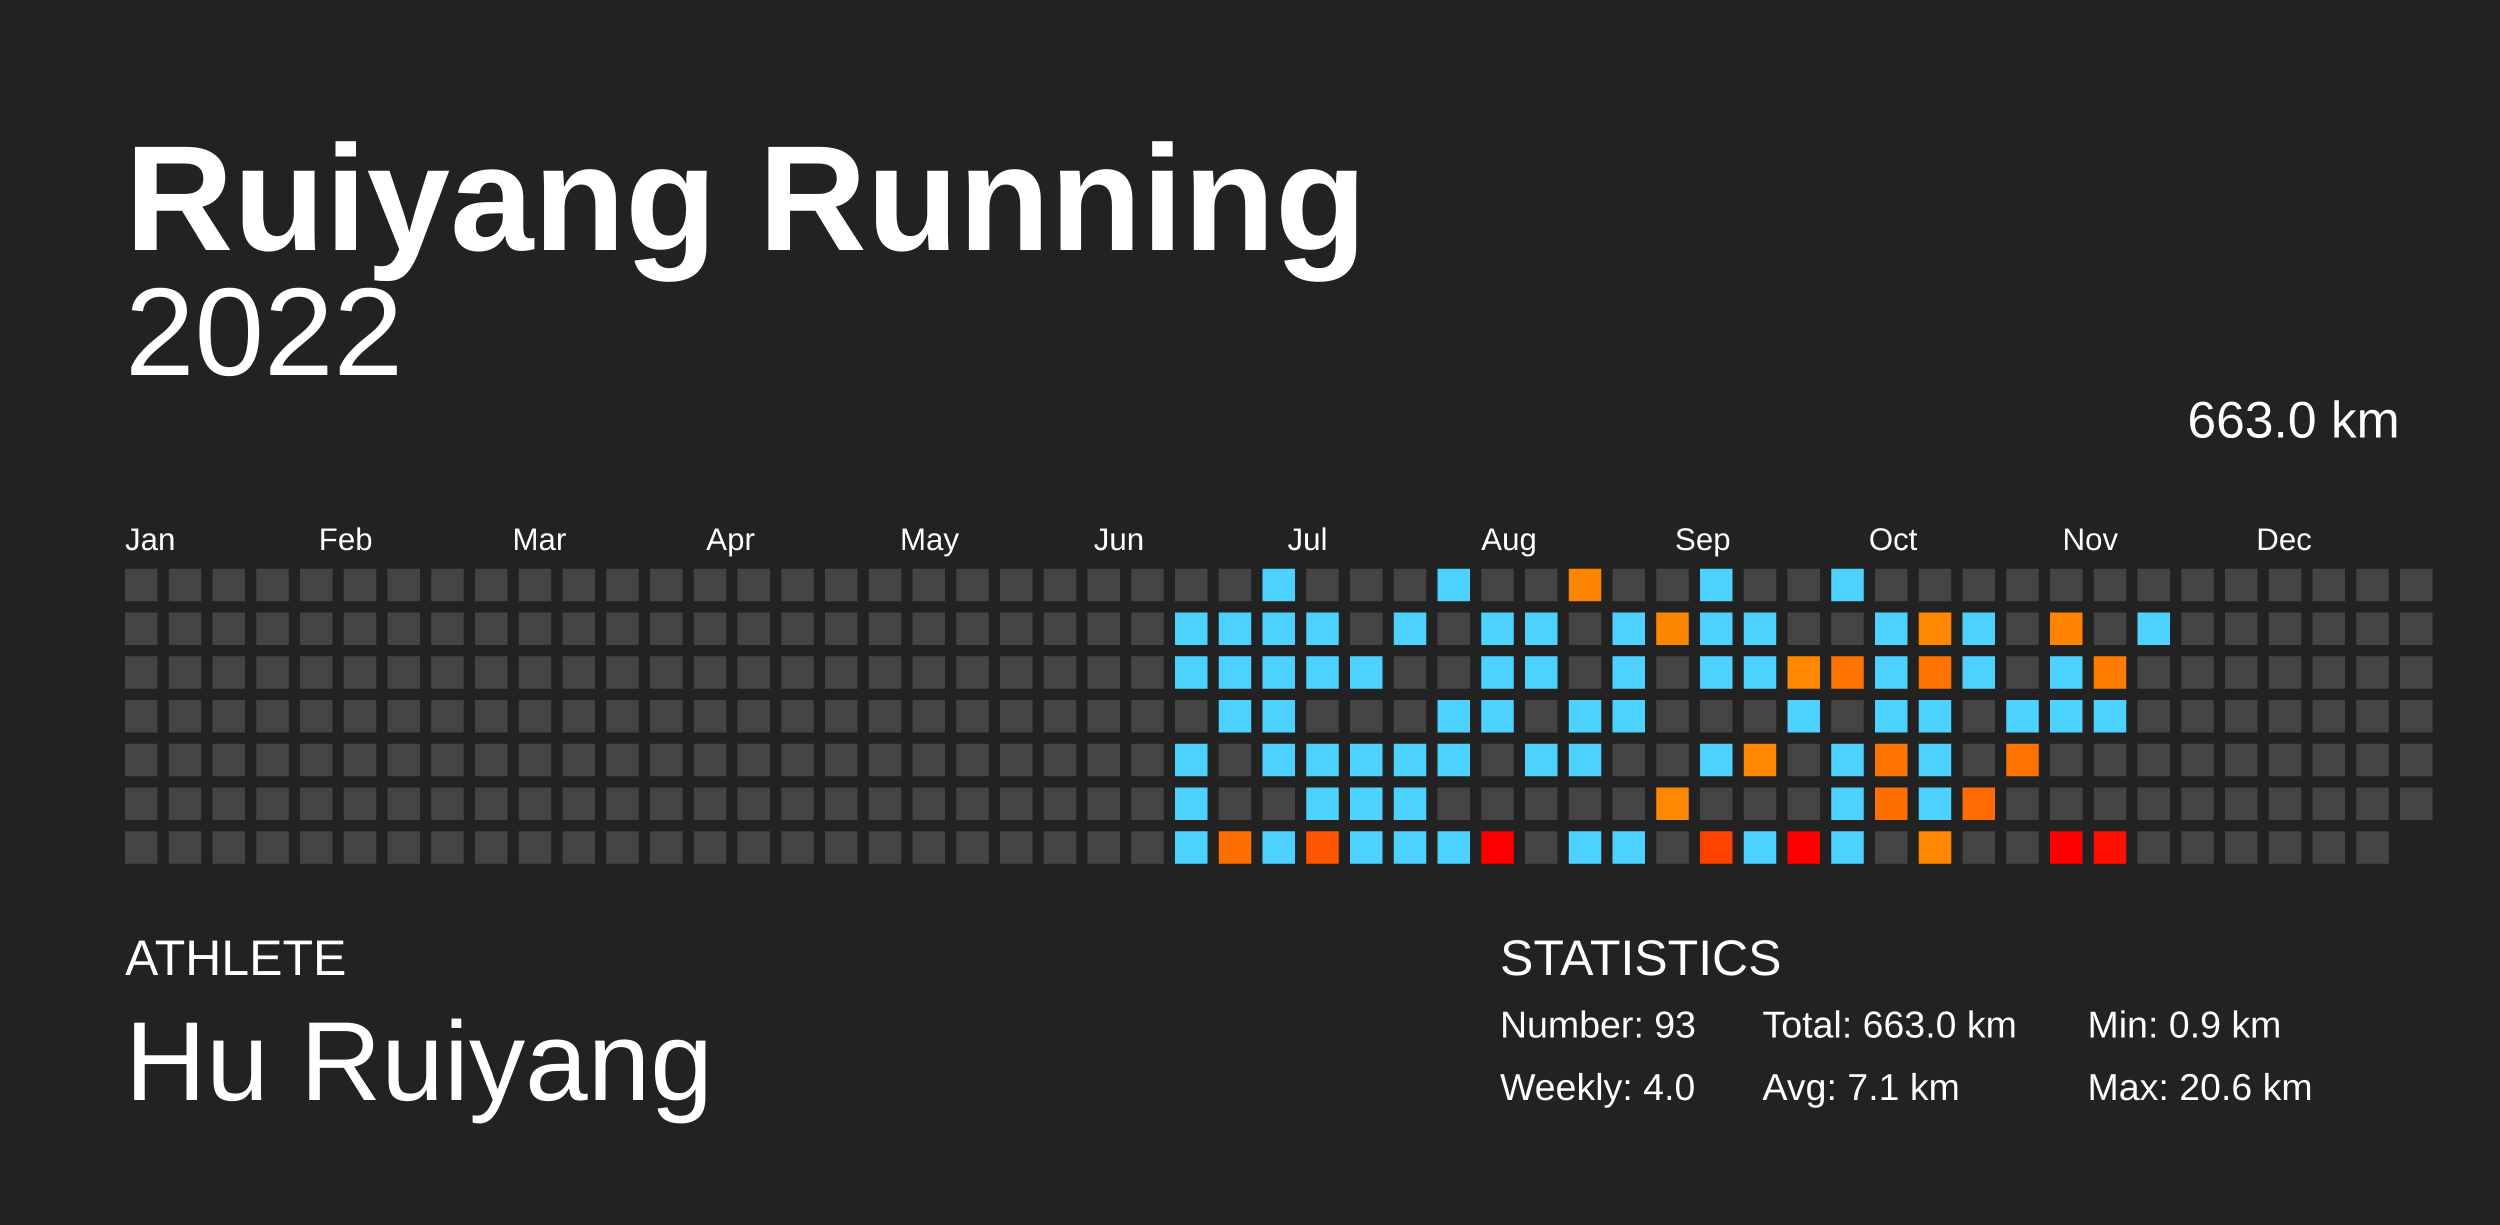
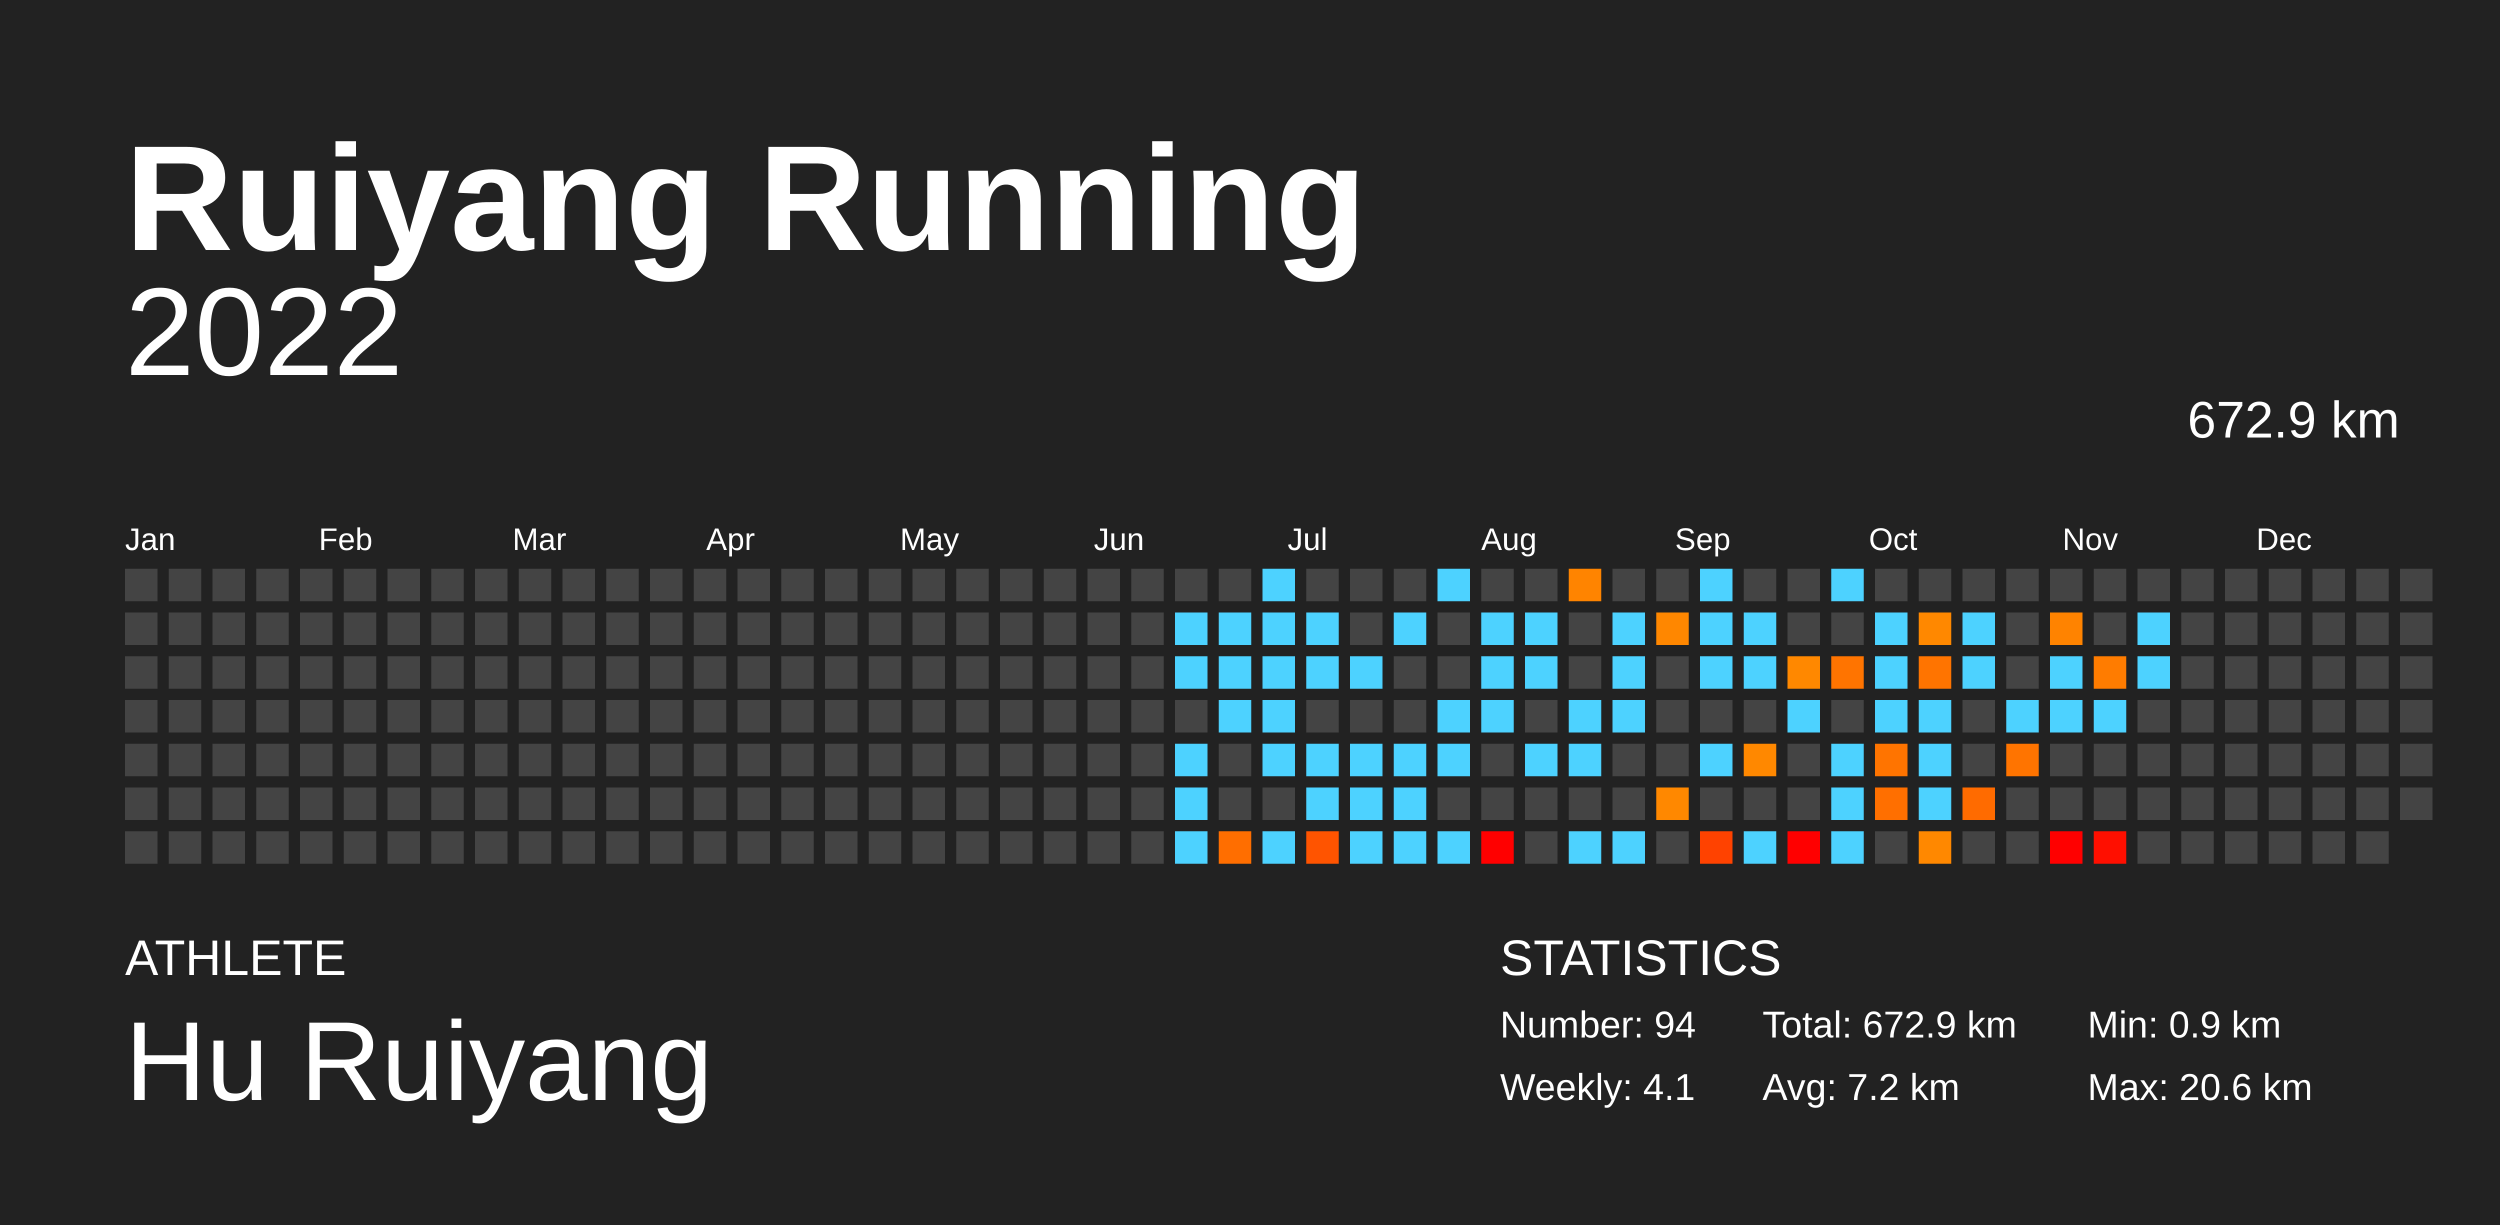
<svg xmlns="http://www.w3.org/2000/svg" baseProfile="full" height="98mm" version="1.1" viewBox="0,0,200,98" width="200mm">
  <defs />
  <rect fill="#222222" height="98" width="200" x="0" y="0" />
  <text fill="#FFFFFF" style="font-size:12px; font-family:Arial; font-weight:bold;" x="10" y="20">Ruiyang Running</text>
  <text fill="#FFFFFF" style="font-size:4px; font-family:Arial" x="10" y="78">ATHLETE</text>
  <text fill="#FFFFFF" style="font-size:9px; font-family:Arial" x="10" y="88">Hu Ruiyang</text>
  <text fill="#FFFFFF" style="font-size:4px; font-family:Arial" x="120" y="78">STATISTICS</text>
-   <text fill="#FFFFFF" style="font-size:3px; font-family:Arial" x="120" y="83">Number: 93</text>
-   <text fill="#FFFFFF" style="font-size:3px; font-family:Arial" x="120" y="88">Weekly: 4.0</text>
-   <text fill="#FFFFFF" style="font-size:3px; font-family:Arial" x="141" y="83">Total: 663.0 km</text>
-   <text fill="#FFFFFF" style="font-size:3px; font-family:Arial" x="141" y="88">Avg: 7.1 km</text>
+   <text fill="#FFFFFF" style="font-size:3px; font-family:Arial" x="120" y="83">Number: 94</text>
+   <text fill="#FFFFFF" style="font-size:3px; font-family:Arial" x="120" y="88">Weekly: 4.1</text>
+   <text fill="#FFFFFF" style="font-size:3px; font-family:Arial" x="141" y="83">Total: 672.9 km</text>
+   <text fill="#FFFFFF" style="font-size:3px; font-family:Arial" x="141" y="88">Avg: 7.2 km</text>
  <text fill="#FFFFFF" style="font-size:3px; font-family:Arial" x="167" y="83">Min: 0.9 km</text>
  <text fill="#FFFFFF" style="font-size:3px; font-family:Arial" x="167" y="88">Max: 20.6 km</text>
  <text alignment-baseline="hanging" fill="#FFFFFF" style="font-size:10.0px; font-family:Arial;" x="10" y="30">2022</text>
-   <text alignment-baseline="hanging" fill="#FFFFFF" style="font-size:4.125px; font-family:Arial;" x="175" y="35">663.0 km</text>
+   <text alignment-baseline="hanging" fill="#FFFFFF" style="font-size:4.125px; font-family:Arial;" x="175" y="35">672.9 km</text>
  <text fill="#FFFFFF" style="font-size:2.5px; font-family:Arial" x="10.0" y="44">Jan</text>
  <text fill="#FFFFFF" style="font-size:2.5px; font-family:Arial" x="25.5" y="44">Feb</text>
  <text fill="#FFFFFF" style="font-size:2.5px; font-family:Arial" x="41.0" y="44">Mar</text>
  <text fill="#FFFFFF" style="font-size:2.5px; font-family:Arial" x="56.5" y="44">Apr</text>
  <text fill="#FFFFFF" style="font-size:2.5px; font-family:Arial" x="72.0" y="44">May</text>
  <text fill="#FFFFFF" style="font-size:2.5px; font-family:Arial" x="87.5" y="44">Jun</text>
  <text fill="#FFFFFF" style="font-size:2.5px; font-family:Arial" x="103.0" y="44">Jul</text>
  <text fill="#FFFFFF" style="font-size:2.5px; font-family:Arial" x="118.5" y="44">Aug</text>
  <text fill="#FFFFFF" style="font-size:2.5px; font-family:Arial" x="134.0" y="44">Sep</text>
  <text fill="#FFFFFF" style="font-size:2.5px; font-family:Arial" x="149.5" y="44">Oct</text>
  <text fill="#FFFFFF" style="font-size:2.5px; font-family:Arial" x="165.0" y="44">Nov</text>
  <text fill="#FFFFFF" style="font-size:2.5px; font-family:Arial" x="180.5" y="44">Dec</text>
  <rect fill="#444444" height="2.6" width="2.6" x="10.0" y="45.5" />
  <rect fill="#444444" height="2.6" width="2.6" x="10.0" y="49.0" />
  <rect fill="#444444" height="2.6" width="2.6" x="10.0" y="52.5" />
  <rect fill="#444444" height="2.6" width="2.6" x="10.0" y="56.0" />
  <rect fill="#444444" height="2.6" width="2.6" x="10.0" y="59.5" />
  <rect fill="#444444" height="2.6" width="2.6" x="10.0" y="63.0" />
  <rect fill="#444444" height="2.6" width="2.6" x="10.0" y="66.5" />
  <rect fill="#444444" height="2.6" width="2.6" x="13.5" y="45.5" />
  <rect fill="#444444" height="2.6" width="2.6" x="13.5" y="49.0" />
  <rect fill="#444444" height="2.6" width="2.6" x="13.5" y="52.5" />
  <rect fill="#444444" height="2.6" width="2.6" x="13.5" y="56.0" />
  <rect fill="#444444" height="2.6" width="2.6" x="13.5" y="59.5" />
  <rect fill="#444444" height="2.6" width="2.6" x="13.5" y="63.0" />
  <rect fill="#444444" height="2.6" width="2.6" x="13.5" y="66.5" />
  <rect fill="#444444" height="2.6" width="2.6" x="17.0" y="45.5" />
  <rect fill="#444444" height="2.6" width="2.6" x="17.0" y="49.0" />
  <rect fill="#444444" height="2.6" width="2.6" x="17.0" y="52.5" />
  <rect fill="#444444" height="2.6" width="2.6" x="17.0" y="56.0" />
  <rect fill="#444444" height="2.6" width="2.6" x="17.0" y="59.5" />
  <rect fill="#444444" height="2.6" width="2.6" x="17.0" y="63.0" />
  <rect fill="#444444" height="2.6" width="2.6" x="17.0" y="66.5" />
  <rect fill="#444444" height="2.6" width="2.6" x="20.5" y="45.5" />
  <rect fill="#444444" height="2.6" width="2.6" x="20.5" y="49.0" />
  <rect fill="#444444" height="2.6" width="2.6" x="20.5" y="52.5" />
  <rect fill="#444444" height="2.6" width="2.6" x="20.5" y="56.0" />
  <rect fill="#444444" height="2.6" width="2.6" x="20.5" y="59.5" />
  <rect fill="#444444" height="2.6" width="2.6" x="20.5" y="63.0" />
  <rect fill="#444444" height="2.6" width="2.6" x="20.5" y="66.5" />
  <rect fill="#444444" height="2.6" width="2.6" x="24.0" y="45.5" />
  <rect fill="#444444" height="2.6" width="2.6" x="24.0" y="49.0" />
  <rect fill="#444444" height="2.6" width="2.6" x="24.0" y="52.5" />
  <rect fill="#444444" height="2.6" width="2.6" x="24.0" y="56.0" />
  <rect fill="#444444" height="2.6" width="2.6" x="24.0" y="59.5" />
  <rect fill="#444444" height="2.6" width="2.6" x="24.0" y="63.0" />
  <rect fill="#444444" height="2.6" width="2.6" x="24.0" y="66.5" />
  <rect fill="#444444" height="2.6" width="2.6" x="27.5" y="45.5" />
  <rect fill="#444444" height="2.6" width="2.6" x="27.5" y="49.0" />
  <rect fill="#444444" height="2.6" width="2.6" x="27.5" y="52.5" />
  <rect fill="#444444" height="2.6" width="2.6" x="27.5" y="56.0" />
  <rect fill="#444444" height="2.6" width="2.6" x="27.5" y="59.5" />
  <rect fill="#444444" height="2.6" width="2.6" x="27.5" y="63.0" />
  <rect fill="#444444" height="2.6" width="2.6" x="27.5" y="66.5" />
  <rect fill="#444444" height="2.6" width="2.6" x="31.0" y="45.5" />
  <rect fill="#444444" height="2.6" width="2.6" x="31.0" y="49.0" />
  <rect fill="#444444" height="2.6" width="2.6" x="31.0" y="52.5" />
  <rect fill="#444444" height="2.6" width="2.6" x="31.0" y="56.0" />
  <rect fill="#444444" height="2.6" width="2.6" x="31.0" y="59.5" />
  <rect fill="#444444" height="2.6" width="2.6" x="31.0" y="63.0" />
  <rect fill="#444444" height="2.6" width="2.6" x="31.0" y="66.5" />
  <rect fill="#444444" height="2.6" width="2.6" x="34.5" y="45.5" />
  <rect fill="#444444" height="2.6" width="2.6" x="34.5" y="49.0" />
  <rect fill="#444444" height="2.6" width="2.6" x="34.5" y="52.5" />
  <rect fill="#444444" height="2.6" width="2.6" x="34.5" y="56.0" />
  <rect fill="#444444" height="2.6" width="2.6" x="34.5" y="59.5" />
  <rect fill="#444444" height="2.6" width="2.6" x="34.5" y="63.0" />
  <rect fill="#444444" height="2.6" width="2.6" x="34.5" y="66.5" />
  <rect fill="#444444" height="2.6" width="2.6" x="38.0" y="45.5" />
  <rect fill="#444444" height="2.6" width="2.6" x="38.0" y="49.0" />
  <rect fill="#444444" height="2.6" width="2.6" x="38.0" y="52.5" />
  <rect fill="#444444" height="2.6" width="2.6" x="38.0" y="56.0" />
  <rect fill="#444444" height="2.6" width="2.6" x="38.0" y="59.5" />
  <rect fill="#444444" height="2.6" width="2.6" x="38.0" y="63.0" />
  <rect fill="#444444" height="2.6" width="2.6" x="38.0" y="66.5" />
  <rect fill="#444444" height="2.6" width="2.6" x="41.5" y="45.5" />
  <rect fill="#444444" height="2.6" width="2.6" x="41.5" y="49.0" />
  <rect fill="#444444" height="2.6" width="2.6" x="41.5" y="52.5" />
  <rect fill="#444444" height="2.6" width="2.6" x="41.5" y="56.0" />
  <rect fill="#444444" height="2.6" width="2.6" x="41.5" y="59.5" />
  <rect fill="#444444" height="2.6" width="2.6" x="41.5" y="63.0" />
  <rect fill="#444444" height="2.6" width="2.6" x="41.5" y="66.5" />
  <rect fill="#444444" height="2.6" width="2.6" x="45.0" y="45.5" />
  <rect fill="#444444" height="2.6" width="2.6" x="45.0" y="49.0" />
  <rect fill="#444444" height="2.6" width="2.6" x="45.0" y="52.5" />
  <rect fill="#444444" height="2.6" width="2.6" x="45.0" y="56.0" />
  <rect fill="#444444" height="2.6" width="2.6" x="45.0" y="59.5" />
  <rect fill="#444444" height="2.6" width="2.6" x="45.0" y="63.0" />
  <rect fill="#444444" height="2.6" width="2.6" x="45.0" y="66.5" />
  <rect fill="#444444" height="2.6" width="2.6" x="48.5" y="45.5" />
  <rect fill="#444444" height="2.6" width="2.6" x="48.5" y="49.0" />
  <rect fill="#444444" height="2.6" width="2.6" x="48.5" y="52.5" />
  <rect fill="#444444" height="2.6" width="2.6" x="48.5" y="56.0" />
  <rect fill="#444444" height="2.6" width="2.6" x="48.5" y="59.5" />
  <rect fill="#444444" height="2.6" width="2.6" x="48.5" y="63.0" />
  <rect fill="#444444" height="2.6" width="2.6" x="48.5" y="66.5" />
  <rect fill="#444444" height="2.6" width="2.6" x="52.0" y="45.5" />
  <rect fill="#444444" height="2.6" width="2.6" x="52.0" y="49.0" />
  <rect fill="#444444" height="2.6" width="2.6" x="52.0" y="52.5" />
  <rect fill="#444444" height="2.6" width="2.6" x="52.0" y="56.0" />
  <rect fill="#444444" height="2.6" width="2.6" x="52.0" y="59.5" />
  <rect fill="#444444" height="2.6" width="2.6" x="52.0" y="63.0" />
  <rect fill="#444444" height="2.6" width="2.6" x="52.0" y="66.5" />
  <rect fill="#444444" height="2.6" width="2.6" x="55.5" y="45.5" />
  <rect fill="#444444" height="2.6" width="2.6" x="55.5" y="49.0" />
  <rect fill="#444444" height="2.6" width="2.6" x="55.5" y="52.5" />
  <rect fill="#444444" height="2.6" width="2.6" x="55.5" y="56.0" />
  <rect fill="#444444" height="2.6" width="2.6" x="55.5" y="59.5" />
  <rect fill="#444444" height="2.6" width="2.6" x="55.5" y="63.0" />
  <rect fill="#444444" height="2.6" width="2.6" x="55.5" y="66.5" />
  <rect fill="#444444" height="2.6" width="2.6" x="59.0" y="45.5" />
  <rect fill="#444444" height="2.6" width="2.6" x="59.0" y="49.0" />
  <rect fill="#444444" height="2.6" width="2.6" x="59.0" y="52.5" />
  <rect fill="#444444" height="2.6" width="2.6" x="59.0" y="56.0" />
  <rect fill="#444444" height="2.6" width="2.6" x="59.0" y="59.5" />
  <rect fill="#444444" height="2.6" width="2.6" x="59.0" y="63.0" />
  <rect fill="#444444" height="2.6" width="2.6" x="59.0" y="66.5" />
  <rect fill="#444444" height="2.6" width="2.6" x="62.5" y="45.5" />
  <rect fill="#444444" height="2.6" width="2.6" x="62.5" y="49.0" />
  <rect fill="#444444" height="2.6" width="2.6" x="62.5" y="52.5" />
  <rect fill="#444444" height="2.6" width="2.6" x="62.5" y="56.0" />
  <rect fill="#444444" height="2.6" width="2.6" x="62.5" y="59.5" />
  <rect fill="#444444" height="2.6" width="2.6" x="62.5" y="63.0" />
  <rect fill="#444444" height="2.6" width="2.6" x="62.5" y="66.5" />
  <rect fill="#444444" height="2.6" width="2.6" x="66.0" y="45.5" />
  <rect fill="#444444" height="2.6" width="2.6" x="66.0" y="49.0" />
  <rect fill="#444444" height="2.6" width="2.6" x="66.0" y="52.5" />
  <rect fill="#444444" height="2.6" width="2.6" x="66.0" y="56.0" />
  <rect fill="#444444" height="2.6" width="2.6" x="66.0" y="59.5" />
  <rect fill="#444444" height="2.6" width="2.6" x="66.0" y="63.0" />
  <rect fill="#444444" height="2.6" width="2.6" x="66.0" y="66.5" />
  <rect fill="#444444" height="2.6" width="2.6" x="69.5" y="45.5" />
  <rect fill="#444444" height="2.6" width="2.6" x="69.5" y="49.0" />
  <rect fill="#444444" height="2.6" width="2.6" x="69.5" y="52.5" />
  <rect fill="#444444" height="2.6" width="2.6" x="69.5" y="56.0" />
  <rect fill="#444444" height="2.6" width="2.6" x="69.5" y="59.5" />
  <rect fill="#444444" height="2.6" width="2.6" x="69.5" y="63.0" />
  <rect fill="#444444" height="2.6" width="2.6" x="69.5" y="66.5" />
  <rect fill="#444444" height="2.6" width="2.6" x="73.0" y="45.5" />
  <rect fill="#444444" height="2.6" width="2.6" x="73.0" y="49.0" />
  <rect fill="#444444" height="2.6" width="2.6" x="73.0" y="52.5" />
  <rect fill="#444444" height="2.6" width="2.6" x="73.0" y="56.0" />
  <rect fill="#444444" height="2.6" width="2.6" x="73.0" y="59.5" />
  <rect fill="#444444" height="2.6" width="2.6" x="73.0" y="63.0" />
  <rect fill="#444444" height="2.6" width="2.6" x="73.0" y="66.5" />
  <rect fill="#444444" height="2.6" width="2.6" x="76.5" y="45.5" />
  <rect fill="#444444" height="2.6" width="2.6" x="76.5" y="49.0" />
  <rect fill="#444444" height="2.6" width="2.6" x="76.5" y="52.5" />
  <rect fill="#444444" height="2.6" width="2.6" x="76.5" y="56.0" />
  <rect fill="#444444" height="2.6" width="2.6" x="76.5" y="59.5" />
  <rect fill="#444444" height="2.6" width="2.6" x="76.5" y="63.0" />
  <rect fill="#444444" height="2.6" width="2.6" x="76.5" y="66.5" />
  <rect fill="#444444" height="2.6" width="2.6" x="80.0" y="45.5" />
  <rect fill="#444444" height="2.6" width="2.6" x="80.0" y="49.0" />
  <rect fill="#444444" height="2.6" width="2.6" x="80.0" y="52.5" />
  <rect fill="#444444" height="2.6" width="2.6" x="80.0" y="56.0" />
  <rect fill="#444444" height="2.6" width="2.6" x="80.0" y="59.5" />
  <rect fill="#444444" height="2.6" width="2.6" x="80.0" y="63.0" />
  <rect fill="#444444" height="2.6" width="2.6" x="80.0" y="66.5" />
  <rect fill="#444444" height="2.6" width="2.6" x="83.5" y="45.5" />
  <rect fill="#444444" height="2.6" width="2.6" x="83.5" y="49.0" />
  <rect fill="#444444" height="2.6" width="2.6" x="83.5" y="52.5" />
  <rect fill="#444444" height="2.6" width="2.6" x="83.5" y="56.0" />
  <rect fill="#444444" height="2.6" width="2.6" x="83.5" y="59.5" />
  <rect fill="#444444" height="2.6" width="2.6" x="83.5" y="63.0" />
  <rect fill="#444444" height="2.6" width="2.6" x="83.5" y="66.5" />
  <rect fill="#444444" height="2.6" width="2.6" x="87.0" y="45.5" />
  <rect fill="#444444" height="2.6" width="2.6" x="87.0" y="49.0" />
  <rect fill="#444444" height="2.6" width="2.6" x="87.0" y="52.5" />
  <rect fill="#444444" height="2.6" width="2.6" x="87.0" y="56.0" />
  <rect fill="#444444" height="2.6" width="2.6" x="87.0" y="59.5" />
  <rect fill="#444444" height="2.6" width="2.6" x="87.0" y="63.0" />
  <rect fill="#444444" height="2.6" width="2.6" x="87.0" y="66.5" />
  <rect fill="#444444" height="2.6" width="2.6" x="90.5" y="45.5" />
  <rect fill="#444444" height="2.6" width="2.6" x="90.5" y="49.0" />
  <rect fill="#444444" height="2.6" width="2.6" x="90.5" y="52.5" />
  <rect fill="#444444" height="2.6" width="2.6" x="90.5" y="56.0" />
  <rect fill="#444444" height="2.6" width="2.6" x="90.5" y="59.5" />
  <rect fill="#444444" height="2.6" width="2.6" x="90.5" y="63.0" />
  <rect fill="#444444" height="2.6" width="2.6" x="90.5" y="66.5" />
  <rect fill="#444444" height="2.6" width="2.6" x="94.0" y="45.5" />
  <rect fill="#4dd2ff" height="2.6" width="2.6" x="94.0" y="49.0" />
  <rect fill="#4dd2ff" height="2.6" width="2.6" x="94.0" y="52.5" />
  <rect fill="#444444" height="2.6" width="2.6" x="94.0" y="56.0" />
  <rect fill="#4dd2ff" height="2.6" width="2.6" x="94.0" y="59.5" />
  <rect fill="#4dd2ff" height="2.6" width="2.6" x="94.0" y="63.0" />
  <rect fill="#4dd2ff" height="2.6" width="2.6" x="94.0" y="66.5" />
  <rect fill="#444444" height="2.6" width="2.6" x="97.5" y="45.5" />
  <rect fill="#4dd2ff" height="2.6" width="2.6" x="97.5" y="49.0" />
  <rect fill="#4dd2ff" height="2.6" width="2.6" x="97.5" y="52.5" />
  <rect fill="#4dd2ff" height="2.6" width="2.6" x="97.5" y="56.0" />
  <rect fill="#444444" height="2.6" width="2.6" x="97.5" y="59.5" />
  <rect fill="#444444" height="2.6" width="2.6" x="97.5" y="63.0" />
  <rect fill="#ff6e00" height="2.6" width="2.6" x="97.5" y="66.5" />
  <rect fill="#4dd2ff" height="2.6" width="2.6" x="101.0" y="45.5" />
  <rect fill="#4dd2ff" height="2.6" width="2.6" x="101.0" y="49.0" />
  <rect fill="#4dd2ff" height="2.6" width="2.6" x="101.0" y="52.5" />
  <rect fill="#4dd2ff" height="2.6" width="2.6" x="101.0" y="56.0" />
  <rect fill="#4dd2ff" height="2.6" width="2.6" x="101.0" y="59.5" />
  <rect fill="#444444" height="2.6" width="2.6" x="101.0" y="63.0" />
  <rect fill="#4dd2ff" height="2.6" width="2.6" x="101.0" y="66.5" />
  <rect fill="#444444" height="2.6" width="2.6" x="104.5" y="45.5" />
  <rect fill="#4dd2ff" height="2.6" width="2.6" x="104.5" y="49.0" />
  <rect fill="#4dd2ff" height="2.6" width="2.6" x="104.5" y="52.5" />
  <rect fill="#444444" height="2.6" width="2.6" x="104.5" y="56.0" />
  <rect fill="#4dd2ff" height="2.6" width="2.6" x="104.5" y="59.5" />
  <rect fill="#4dd2ff" height="2.6" width="2.6" x="104.5" y="63.0" />
  <rect fill="#ff5400" height="2.6" width="2.6" x="104.5" y="66.5" />
  <rect fill="#444444" height="2.6" width="2.6" x="108.0" y="45.5" />
  <rect fill="#444444" height="2.6" width="2.6" x="108.0" y="49.0" />
  <rect fill="#4dd2ff" height="2.6" width="2.6" x="108.0" y="52.5" />
  <rect fill="#444444" height="2.6" width="2.6" x="108.0" y="56.0" />
  <rect fill="#4dd2ff" height="2.6" width="2.6" x="108.0" y="59.5" />
  <rect fill="#4dd2ff" height="2.6" width="2.6" x="108.0" y="63.0" />
  <rect fill="#4dd2ff" height="2.6" width="2.6" x="108.0" y="66.5" />
  <rect fill="#444444" height="2.6" width="2.6" x="111.5" y="45.5" />
  <rect fill="#4dd2ff" height="2.6" width="2.6" x="111.5" y="49.0" />
  <rect fill="#444444" height="2.6" width="2.6" x="111.5" y="52.5" />
  <rect fill="#444444" height="2.6" width="2.6" x="111.5" y="56.0" />
  <rect fill="#4dd2ff" height="2.6" width="2.6" x="111.5" y="59.5" />
  <rect fill="#4dd2ff" height="2.6" width="2.6" x="111.5" y="63.0" />
  <rect fill="#4dd2ff" height="2.6" width="2.6" x="111.5" y="66.5" />
  <rect fill="#4dd2ff" height="2.6" width="2.6" x="115.0" y="45.5" />
  <rect fill="#444444" height="2.6" width="2.6" x="115.0" y="49.0" />
  <rect fill="#444444" height="2.6" width="2.6" x="115.0" y="52.5" />
  <rect fill="#4dd2ff" height="2.6" width="2.6" x="115.0" y="56.0" />
  <rect fill="#4dd2ff" height="2.6" width="2.6" x="115.0" y="59.5" />
  <rect fill="#444444" height="2.6" width="2.6" x="115.0" y="63.0" />
  <rect fill="#4dd2ff" height="2.6" width="2.6" x="115.0" y="66.5" />
  <rect fill="#444444" height="2.6" width="2.6" x="118.5" y="45.5" />
  <rect fill="#4dd2ff" height="2.6" width="2.6" x="118.5" y="49.0" />
  <rect fill="#4dd2ff" height="2.6" width="2.6" x="118.5" y="52.5" />
  <rect fill="#4dd2ff" height="2.6" width="2.6" x="118.5" y="56.0" />
  <rect fill="#444444" height="2.6" width="2.6" x="118.5" y="59.5" />
  <rect fill="#444444" height="2.6" width="2.6" x="118.5" y="63.0" />
  <rect fill="red" height="2.6" width="2.6" x="118.5" y="66.5" />
  <rect fill="#444444" height="2.6" width="2.6" x="122.0" y="45.5" />
  <rect fill="#4dd2ff" height="2.6" width="2.6" x="122.0" y="49.0" />
  <rect fill="#4dd2ff" height="2.6" width="2.6" x="122.0" y="52.5" />
  <rect fill="#444444" height="2.6" width="2.6" x="122.0" y="56.0" />
  <rect fill="#4dd2ff" height="2.6" width="2.6" x="122.0" y="59.5" />
  <rect fill="#444444" height="2.6" width="2.6" x="122.0" y="63.0" />
  <rect fill="#444444" height="2.6" width="2.6" x="122.0" y="66.5" />
  <rect fill="#ff8400" height="2.6" width="2.6" x="125.5" y="45.5" />
  <rect fill="#444444" height="2.6" width="2.6" x="125.5" y="49.0" />
  <rect fill="#444444" height="2.6" width="2.6" x="125.5" y="52.5" />
  <rect fill="#4dd2ff" height="2.6" width="2.6" x="125.5" y="56.0" />
  <rect fill="#4dd2ff" height="2.6" width="2.6" x="125.5" y="59.5" />
  <rect fill="#444444" height="2.6" width="2.6" x="125.5" y="63.0" />
  <rect fill="#4dd2ff" height="2.6" width="2.6" x="125.5" y="66.5" />
  <rect fill="#444444" height="2.6" width="2.6" x="129.0" y="45.5" />
  <rect fill="#4dd2ff" height="2.6" width="2.6" x="129.0" y="49.0" />
  <rect fill="#4dd2ff" height="2.6" width="2.6" x="129.0" y="52.5" />
  <rect fill="#4dd2ff" height="2.6" width="2.6" x="129.0" y="56.0" />
  <rect fill="#444444" height="2.6" width="2.6" x="129.0" y="59.5" />
  <rect fill="#444444" height="2.6" width="2.6" x="129.0" y="63.0" />
  <rect fill="#4dd2ff" height="2.6" width="2.6" x="129.0" y="66.5" />
  <rect fill="#444444" height="2.6" width="2.6" x="132.5" y="45.5" />
  <rect fill="#ff8700" height="2.6" width="2.6" x="132.5" y="49.0" />
  <rect fill="#444444" height="2.6" width="2.6" x="132.5" y="52.5" />
  <rect fill="#444444" height="2.6" width="2.6" x="132.5" y="56.0" />
  <rect fill="#444444" height="2.6" width="2.6" x="132.5" y="59.5" />
  <rect fill="#ff8800" height="2.6" width="2.6" x="132.5" y="63.0" />
  <rect fill="#444444" height="2.6" width="2.6" x="132.5" y="66.5" />
  <rect fill="#4dd2ff" height="2.6" width="2.6" x="136.0" y="45.5" />
  <rect fill="#4dd2ff" height="2.6" width="2.6" x="136.0" y="49.0" />
  <rect fill="#4dd2ff" height="2.6" width="2.6" x="136.0" y="52.5" />
  <rect fill="#444444" height="2.6" width="2.6" x="136.0" y="56.0" />
  <rect fill="#4dd2ff" height="2.6" width="2.6" x="136.0" y="59.5" />
  <rect fill="#444444" height="2.6" width="2.6" x="136.0" y="63.0" />
  <rect fill="#ff4200" height="2.6" width="2.6" x="136.0" y="66.5" />
  <rect fill="#444444" height="2.6" width="2.6" x="139.5" y="45.5" />
  <rect fill="#4dd2ff" height="2.6" width="2.6" x="139.5" y="49.0" />
  <rect fill="#4dd2ff" height="2.6" width="2.6" x="139.5" y="52.5" />
  <rect fill="#444444" height="2.6" width="2.6" x="139.5" y="56.0" />
  <rect fill="#ff8800" height="2.6" width="2.6" x="139.5" y="59.5" />
  <rect fill="#444444" height="2.6" width="2.6" x="139.5" y="63.0" />
  <rect fill="#4dd2ff" height="2.6" width="2.6" x="139.5" y="66.5" />
  <rect fill="#444444" height="2.6" width="2.6" x="143.0" y="45.5" />
  <rect fill="#444444" height="2.6" width="2.6" x="143.0" y="49.0" />
  <rect fill="#ff8800" height="2.6" width="2.6" x="143.0" y="52.5" />
  <rect fill="#4dd2ff" height="2.6" width="2.6" x="143.0" y="56.0" />
  <rect fill="#444444" height="2.6" width="2.6" x="143.0" y="59.5" />
  <rect fill="#444444" height="2.6" width="2.6" x="143.0" y="63.0" />
  <rect fill="red" height="2.6" width="2.6" x="143.0" y="66.5" />
  <rect fill="#4dd2ff" height="2.6" width="2.6" x="146.5" y="45.5" />
  <rect fill="#444444" height="2.6" width="2.6" x="146.5" y="49.0" />
  <rect fill="#ff7400" height="2.6" width="2.6" x="146.5" y="52.5" />
  <rect fill="#444444" height="2.6" width="2.6" x="146.5" y="56.0" />
  <rect fill="#4dd2ff" height="2.6" width="2.6" x="146.5" y="59.5" />
  <rect fill="#4dd2ff" height="2.6" width="2.6" x="146.5" y="63.0" />
  <rect fill="#4dd2ff" height="2.6" width="2.6" x="146.5" y="66.5" />
  <rect fill="#444444" height="2.6" width="2.6" x="150.0" y="45.5" />
  <rect fill="#4dd2ff" height="2.6" width="2.6" x="150.0" y="49.0" />
  <rect fill="#4dd2ff" height="2.6" width="2.6" x="150.0" y="52.5" />
  <rect fill="#4dd2ff" height="2.6" width="2.6" x="150.0" y="56.0" />
  <rect fill="#ff7400" height="2.6" width="2.6" x="150.0" y="59.5" />
  <rect fill="#ff6f00" height="2.6" width="2.6" x="150.0" y="63.0" />
  <rect fill="#444444" height="2.6" width="2.6" x="150.0" y="66.5" />
  <rect fill="#444444" height="2.6" width="2.6" x="153.5" y="45.5" />
  <rect fill="#ff8800" height="2.6" width="2.6" x="153.5" y="49.0" />
  <rect fill="#ff7400" height="2.6" width="2.6" x="153.5" y="52.5" />
  <rect fill="#4dd2ff" height="2.6" width="2.6" x="153.5" y="56.0" />
  <rect fill="#4dd2ff" height="2.6" width="2.6" x="153.5" y="59.5" />
  <rect fill="#4dd2ff" height="2.6" width="2.6" x="153.5" y="63.0" />
  <rect fill="#ff8800" height="2.6" width="2.6" x="153.5" y="66.5" />
  <rect fill="#444444" height="2.6" width="2.6" x="157.0" y="45.5" />
  <rect fill="#4dd2ff" height="2.6" width="2.6" x="157.0" y="49.0" />
  <rect fill="#4dd2ff" height="2.6" width="2.6" x="157.0" y="52.5" />
  <rect fill="#444444" height="2.6" width="2.6" x="157.0" y="56.0" />
  <rect fill="#444444" height="2.6" width="2.6" x="157.0" y="59.5" />
  <rect fill="#ff6b00" height="2.6" width="2.6" x="157.0" y="63.0" />
  <rect fill="#444444" height="2.6" width="2.6" x="157.0" y="66.5" />
  <rect fill="#444444" height="2.6" width="2.6" x="160.5" y="45.5" />
  <rect fill="#444444" height="2.6" width="2.6" x="160.5" y="49.0" />
  <rect fill="#444444" height="2.6" width="2.6" x="160.5" y="52.5" />
  <rect fill="#4dd2ff" height="2.6" width="2.6" x="160.5" y="56.0" />
  <rect fill="#ff7400" height="2.6" width="2.6" x="160.5" y="59.5" />
  <rect fill="#444444" height="2.6" width="2.6" x="160.5" y="63.0" />
  <rect fill="#444444" height="2.6" width="2.6" x="160.5" y="66.5" />
  <rect fill="#444444" height="2.6" width="2.6" x="164.0" y="45.5" />
  <rect fill="#ff8300" height="2.6" width="2.6" x="164.0" y="49.0" />
  <rect fill="#4dd2ff" height="2.6" width="2.6" x="164.0" y="52.5" />
  <rect fill="#4dd2ff" height="2.6" width="2.6" x="164.0" y="56.0" />
  <rect fill="#444444" height="2.6" width="2.6" x="164.0" y="59.5" />
  <rect fill="#444444" height="2.6" width="2.6" x="164.0" y="63.0" />
  <rect fill="red" height="2.6" width="2.6" x="164.0" y="66.5" />
  <rect fill="#444444" height="2.6" width="2.6" x="167.5" y="45.5" />
  <rect fill="#444444" height="2.6" width="2.6" x="167.5" y="49.0" />
  <rect fill="#ff7c00" height="2.6" width="2.6" x="167.5" y="52.5" />
  <rect fill="#4dd2ff" height="2.6" width="2.6" x="167.5" y="56.0" />
  <rect fill="#444444" height="2.6" width="2.6" x="167.5" y="59.5" />
  <rect fill="#444444" height="2.6" width="2.6" x="167.5" y="63.0" />
  <rect fill="#ff0f00" height="2.6" width="2.6" x="167.5" y="66.5" />
  <rect fill="#444444" height="2.6" width="2.6" x="171.0" y="45.5" />
  <rect fill="#4dd2ff" height="2.6" width="2.6" x="171.0" y="49.0" />
-   <rect fill="#444444" height="2.6" width="2.6" x="171.0" y="52.5" />
+   <rect fill="#4dd2ff" height="2.6" width="2.6" x="171.0" y="52.5" />
  <rect fill="#444444" height="2.6" width="2.6" x="171.0" y="56.0" />
  <rect fill="#444444" height="2.6" width="2.6" x="171.0" y="59.5" />
  <rect fill="#444444" height="2.6" width="2.6" x="171.0" y="63.0" />
  <rect fill="#444444" height="2.6" width="2.6" x="171.0" y="66.5" />
  <rect fill="#444444" height="2.6" width="2.6" x="174.5" y="45.5" />
  <rect fill="#444444" height="2.6" width="2.6" x="174.5" y="49.0" />
  <rect fill="#444444" height="2.6" width="2.6" x="174.5" y="52.5" />
  <rect fill="#444444" height="2.6" width="2.6" x="174.5" y="56.0" />
  <rect fill="#444444" height="2.6" width="2.6" x="174.5" y="59.5" />
  <rect fill="#444444" height="2.6" width="2.6" x="174.5" y="63.0" />
  <rect fill="#444444" height="2.6" width="2.6" x="174.5" y="66.5" />
  <rect fill="#444444" height="2.6" width="2.6" x="178.0" y="45.5" />
  <rect fill="#444444" height="2.6" width="2.6" x="178.0" y="49.0" />
  <rect fill="#444444" height="2.6" width="2.6" x="178.0" y="52.5" />
  <rect fill="#444444" height="2.6" width="2.6" x="178.0" y="56.0" />
  <rect fill="#444444" height="2.6" width="2.6" x="178.0" y="59.5" />
  <rect fill="#444444" height="2.6" width="2.6" x="178.0" y="63.0" />
  <rect fill="#444444" height="2.6" width="2.6" x="178.0" y="66.5" />
  <rect fill="#444444" height="2.6" width="2.6" x="181.5" y="45.5" />
  <rect fill="#444444" height="2.6" width="2.6" x="181.5" y="49.0" />
  <rect fill="#444444" height="2.6" width="2.6" x="181.5" y="52.5" />
  <rect fill="#444444" height="2.6" width="2.6" x="181.5" y="56.0" />
  <rect fill="#444444" height="2.6" width="2.6" x="181.5" y="59.5" />
  <rect fill="#444444" height="2.6" width="2.6" x="181.5" y="63.0" />
  <rect fill="#444444" height="2.6" width="2.6" x="181.5" y="66.5" />
  <rect fill="#444444" height="2.6" width="2.6" x="185.0" y="45.5" />
  <rect fill="#444444" height="2.6" width="2.6" x="185.0" y="49.0" />
  <rect fill="#444444" height="2.6" width="2.6" x="185.0" y="52.5" />
  <rect fill="#444444" height="2.6" width="2.6" x="185.0" y="56.0" />
  <rect fill="#444444" height="2.6" width="2.6" x="185.0" y="59.5" />
  <rect fill="#444444" height="2.6" width="2.6" x="185.0" y="63.0" />
  <rect fill="#444444" height="2.6" width="2.6" x="185.0" y="66.5" />
  <rect fill="#444444" height="2.6" width="2.6" x="188.5" y="45.5" />
  <rect fill="#444444" height="2.6" width="2.6" x="188.5" y="49.0" />
  <rect fill="#444444" height="2.6" width="2.6" x="188.5" y="52.5" />
  <rect fill="#444444" height="2.6" width="2.6" x="188.5" y="56.0" />
  <rect fill="#444444" height="2.6" width="2.6" x="188.5" y="59.5" />
  <rect fill="#444444" height="2.6" width="2.6" x="188.5" y="63.0" />
  <rect fill="#444444" height="2.6" width="2.6" x="188.5" y="66.5" />
  <rect fill="#444444" height="2.6" width="2.6" x="192.0" y="45.5" />
  <rect fill="#444444" height="2.6" width="2.6" x="192.0" y="49.0" />
  <rect fill="#444444" height="2.6" width="2.6" x="192.0" y="52.5" />
  <rect fill="#444444" height="2.6" width="2.6" x="192.0" y="56.0" />
  <rect fill="#444444" height="2.6" width="2.6" x="192.0" y="59.5" />
  <rect fill="#444444" height="2.6" width="2.6" x="192.0" y="63.0" />
</svg>
